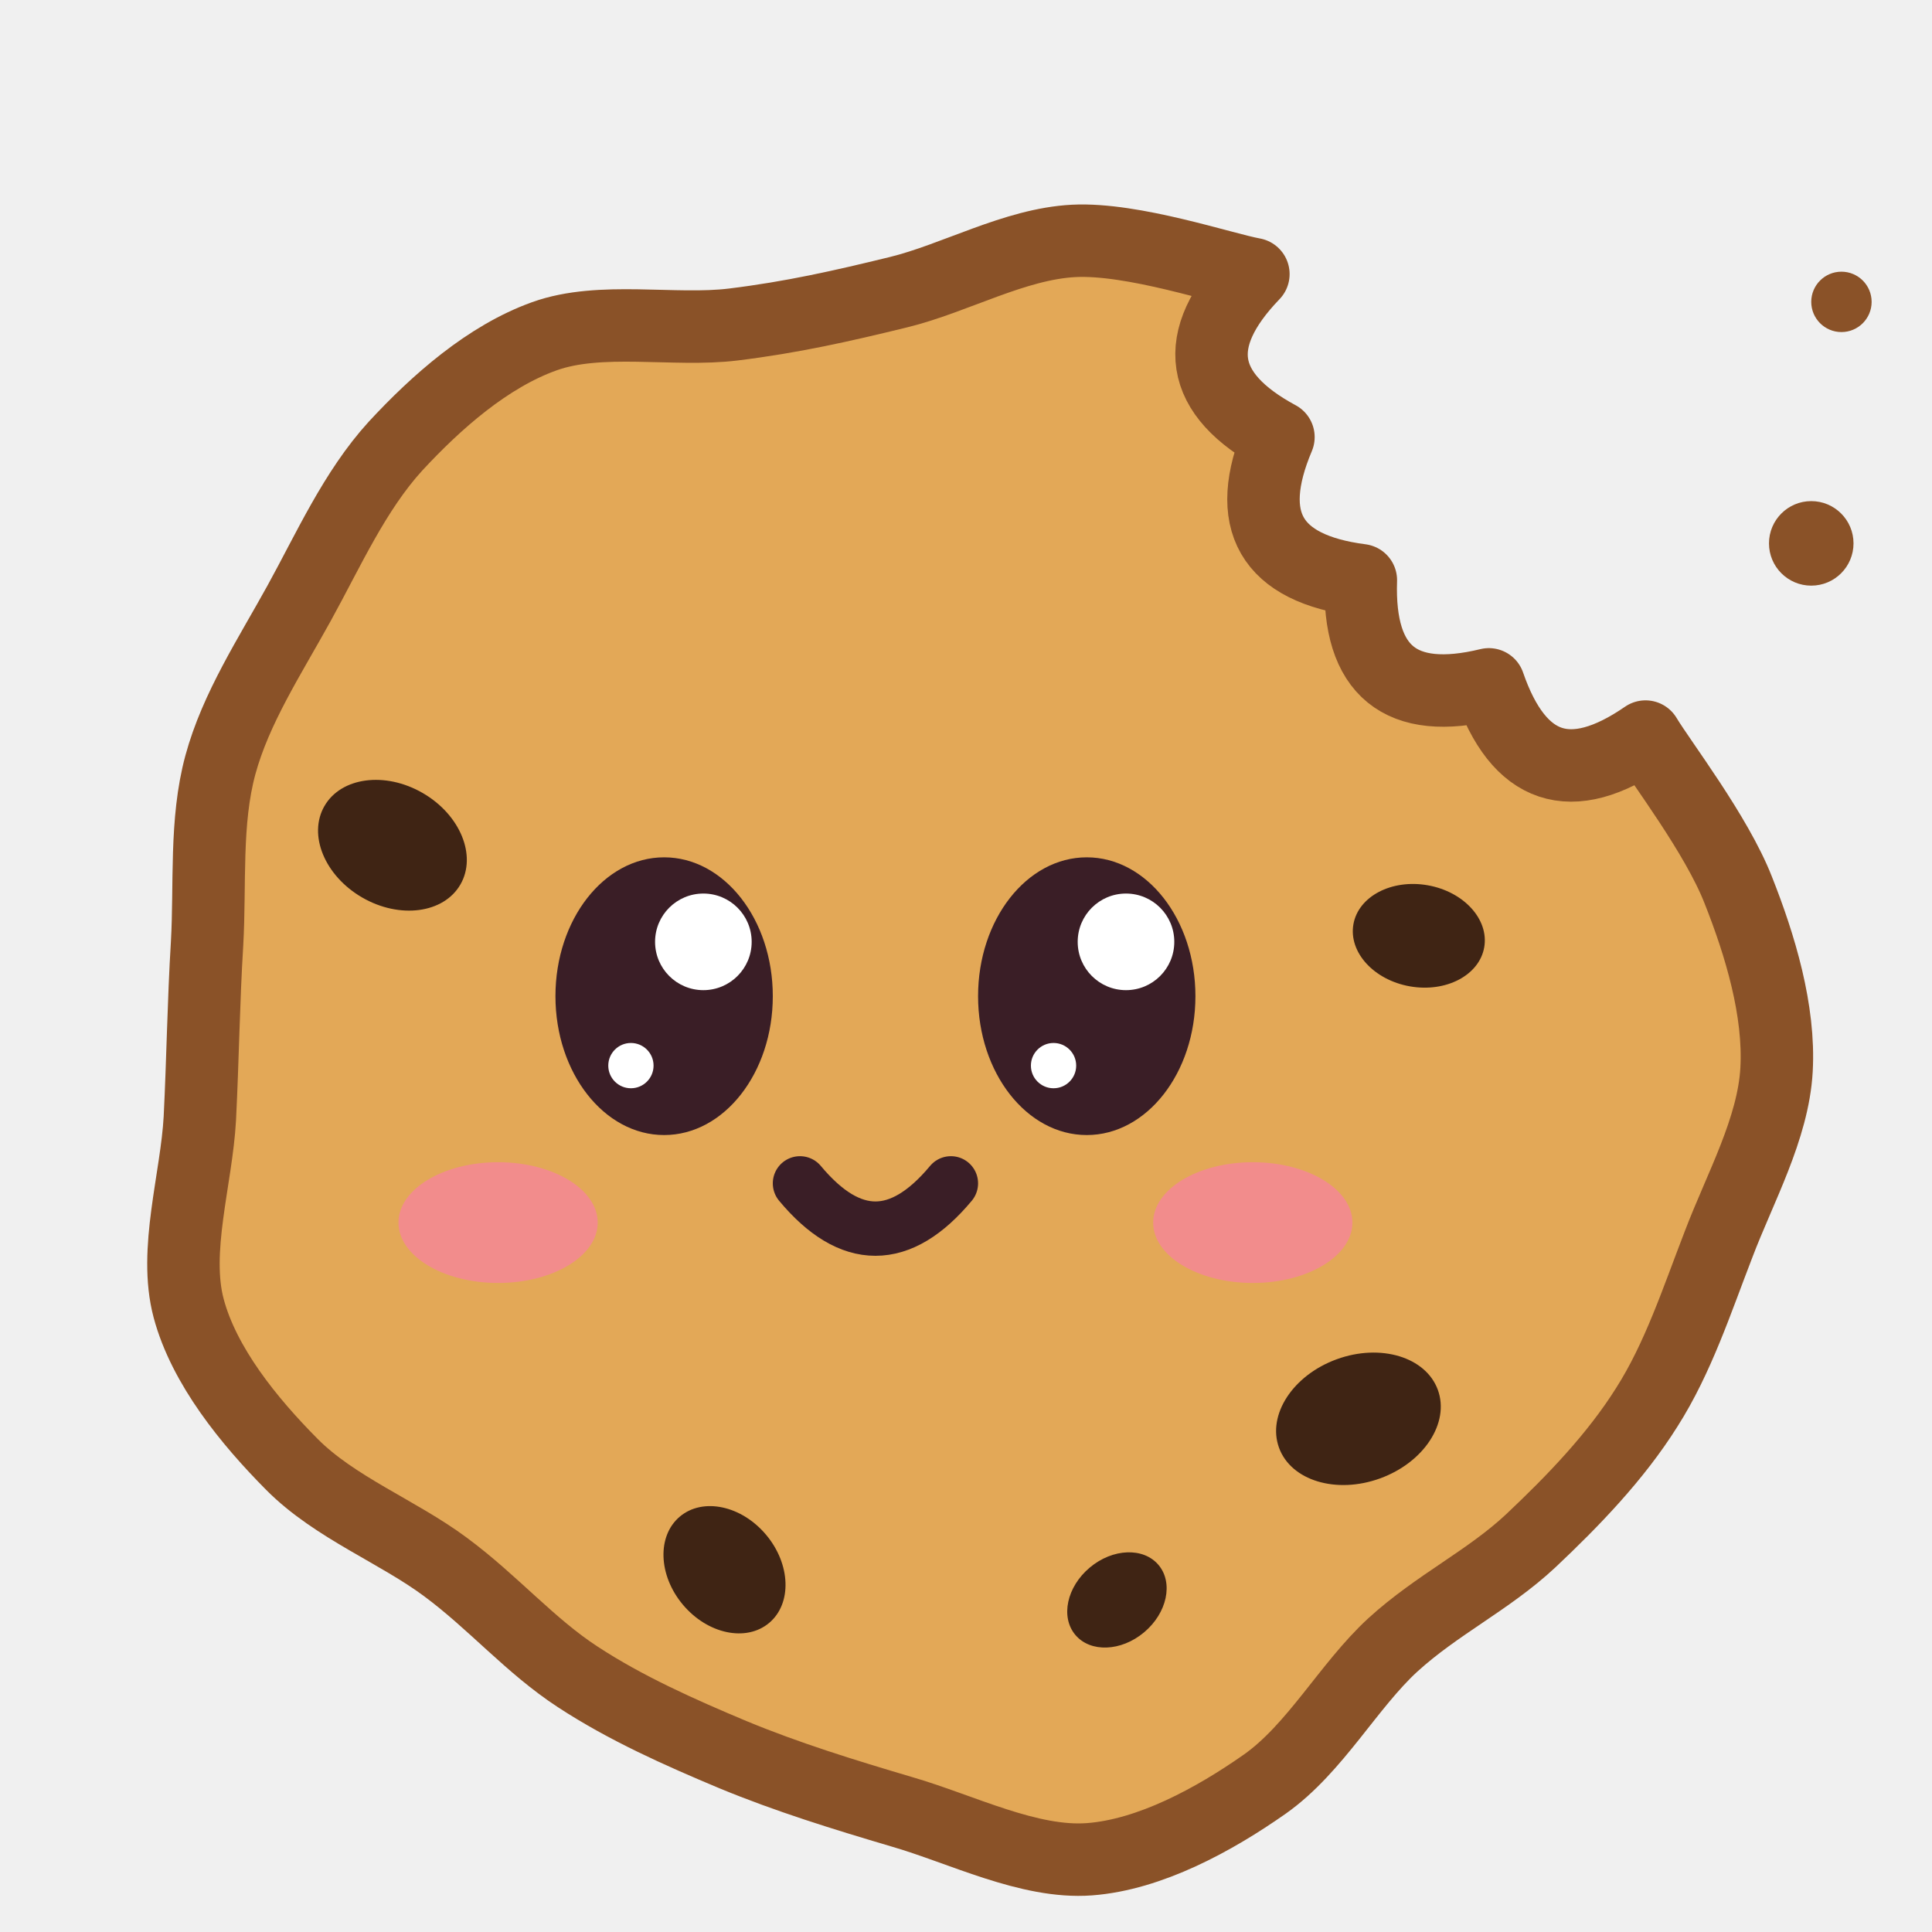
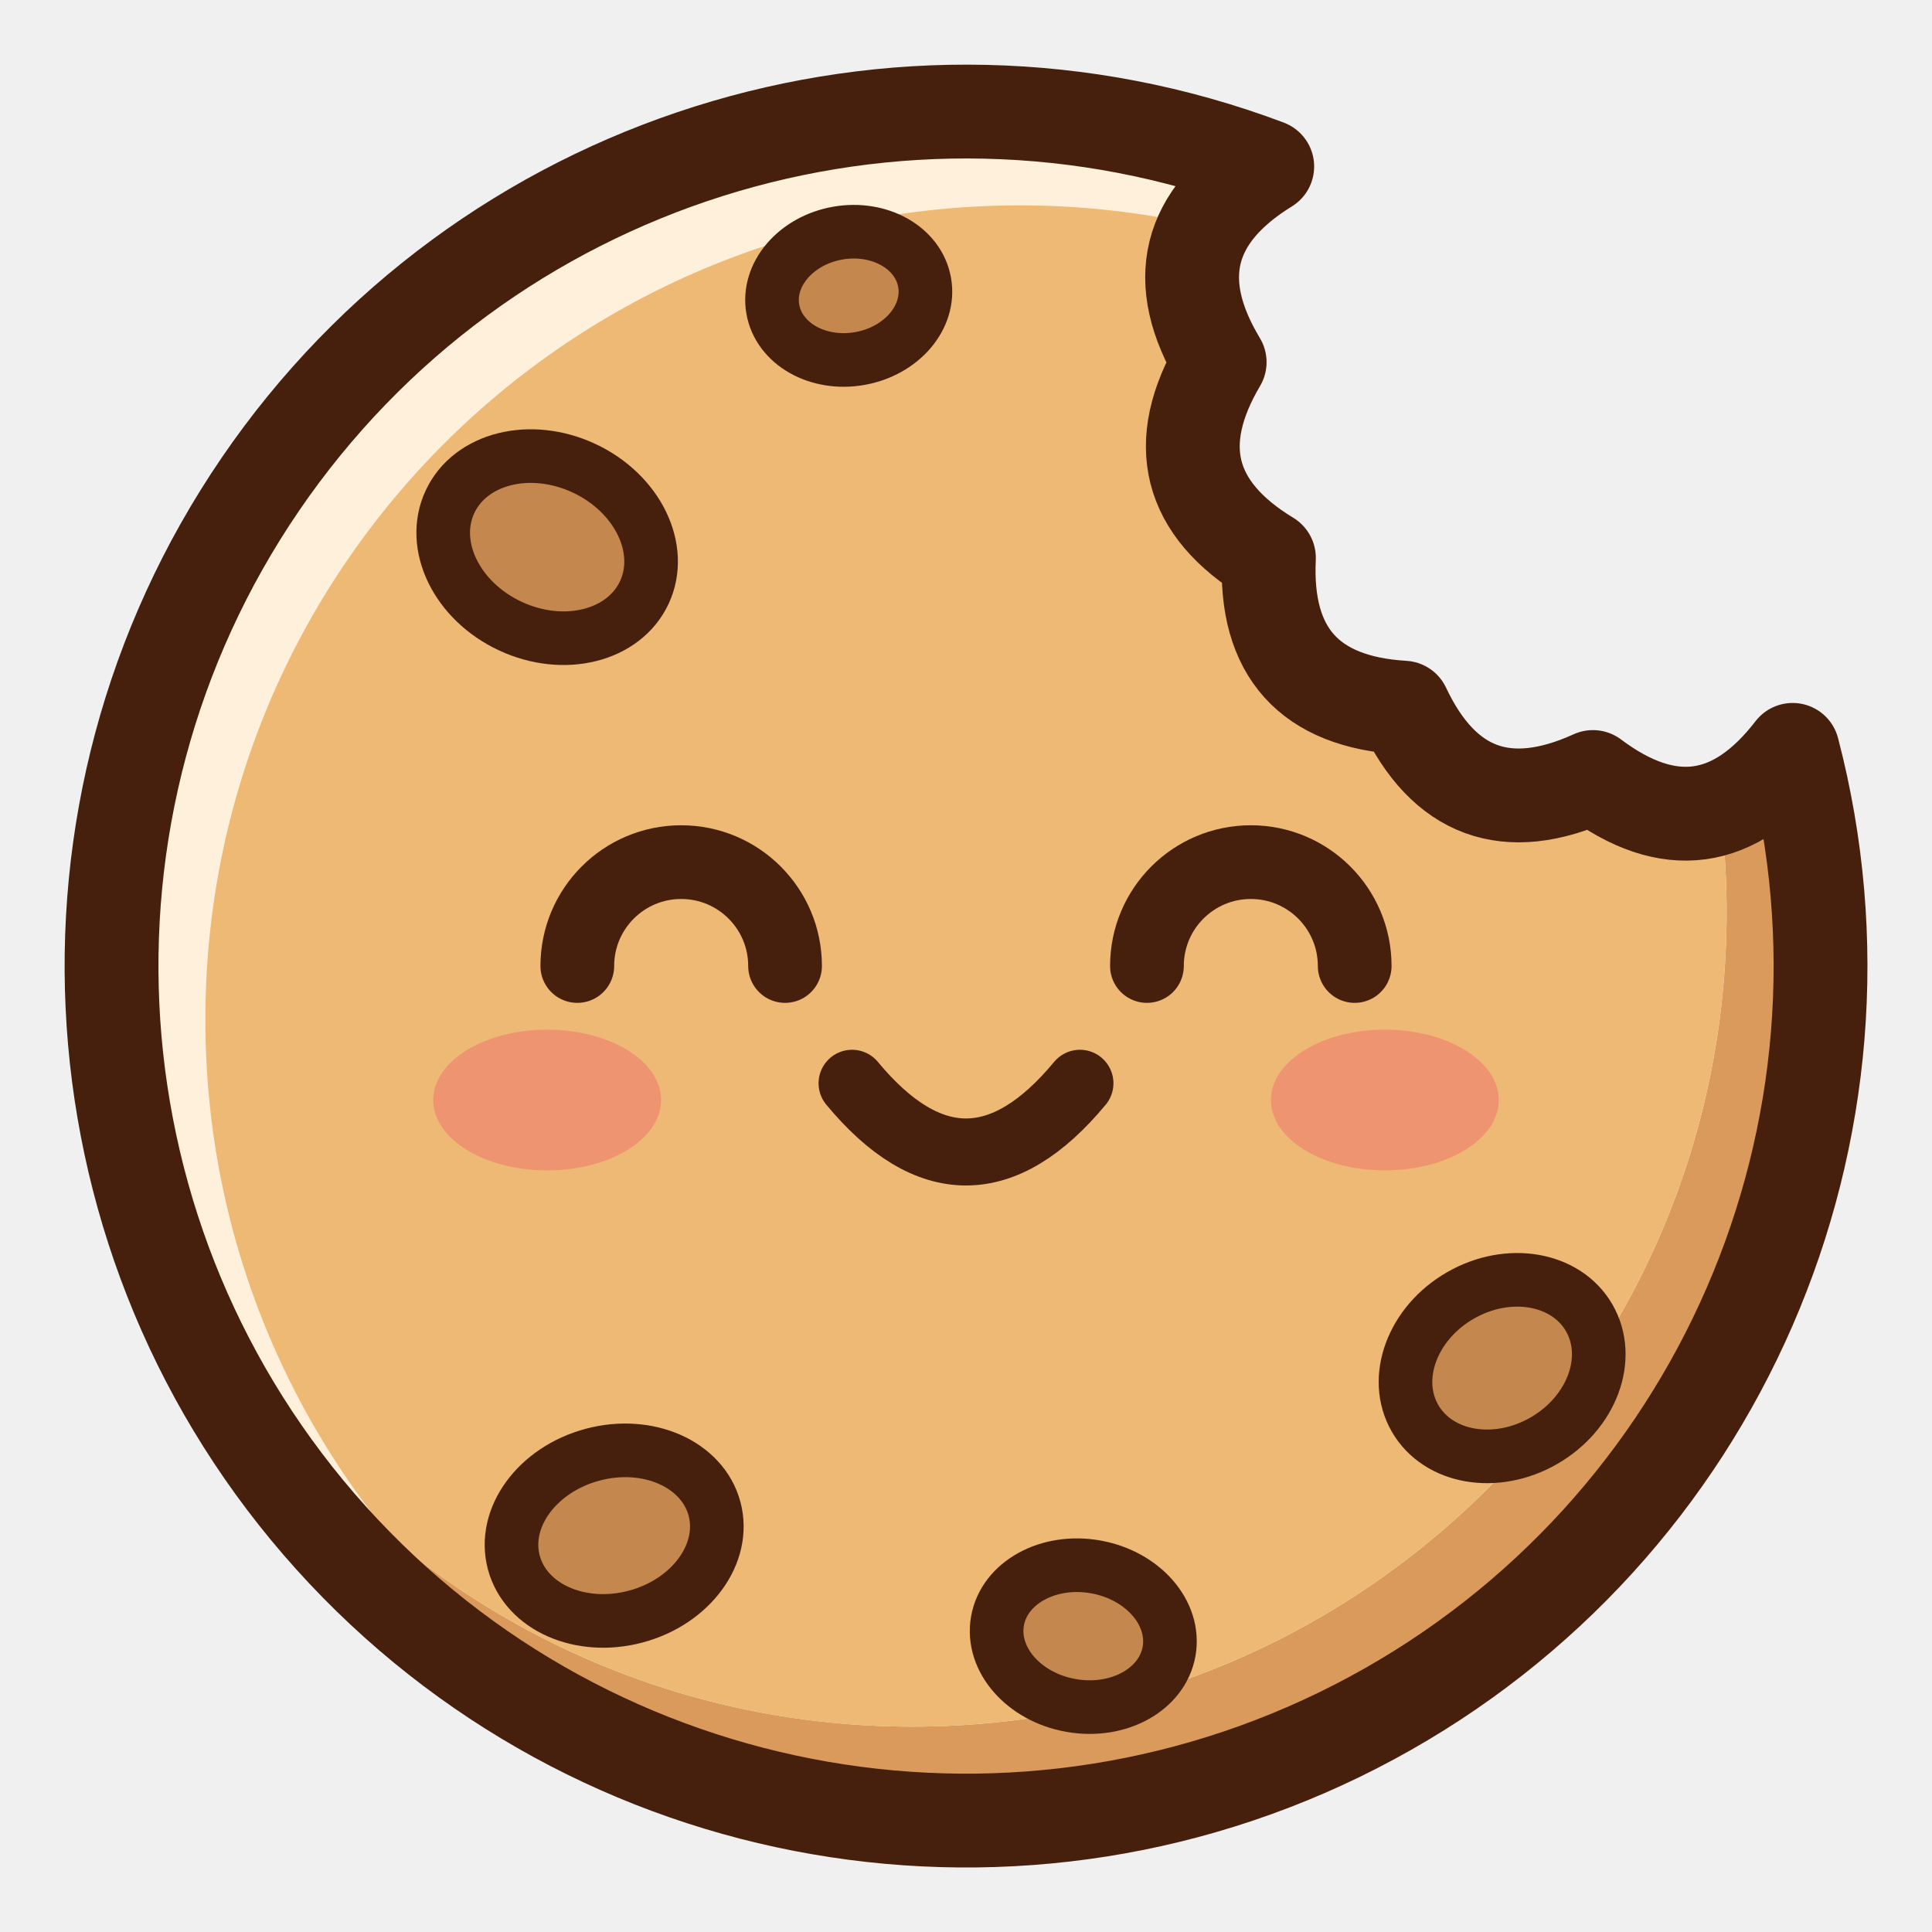
<svg xmlns="http://www.w3.org/2000/svg" viewBox="0 0 64 64">
-   <path d="M54.51 24.4C55.02 25.25 56.86 27.64 57.58 29.48C58.31 31.32 58.96 33.48 58.85 35.44C58.74 37.39 57.64 39.35 56.93 41.22C56.21 43.08 55.59 44.99 54.55 46.62C53.52 48.26 52.11 49.72 50.71 51.04C49.31 52.35 47.61 53.15 46.14 54.49C44.67 55.84 43.57 57.92 41.9 59.1C40.22 60.28 38.09 61.44 36.09 61.59C34.09 61.74 31.85 60.59 29.88 60.02C27.92 59.44 26.08 58.87 24.29 58.13C22.5 57.38 20.73 56.59 19.14 55.55C17.56 54.52 16.34 53.08 14.76 51.91C13.19 50.74 11.09 49.94 9.67 48.51C8.25 47.08 6.76 45.25 6.25 43.34C5.74 41.43 6.51 39.06 6.62 37.05C6.72 35.04 6.74 33.21 6.86 31.25C6.97 29.3 6.79 27.22 7.3 25.34C7.81 23.46 8.94 21.74 9.91 19.98C10.88 18.22 11.75 16.26 13.1 14.78C14.46 13.31 16.16 11.81 18.03 11.14C19.89 10.47 22.33 10.99 24.29 10.75C26.24 10.51 27.88 10.14 29.76 9.68C31.64 9.22 33.61 8.08 35.57 7.98C37.53 7.88 40.52 8.9 41.52 9.08Q38.38 12.34 42.35 14.48Q40.59 18.64 45.08 19.22Q44.93 23.74 49.32 22.67Q50.8 26.96 54.51 24.4Z" fill="#E3A857" stroke="#8A5228" stroke-width="2.4" stroke-linejoin="round" />
-   <g fill="#3F2414">
-     <ellipse cx="13" cy="28" rx="2.6" ry="2" transform="rotate(30 13 28)" />
-     <ellipse cx="45" cy="47" rx="2.8" ry="2.1" transform="rotate(-20 45 47)" />
-     <ellipse cx="24" cy="52" rx="2.3" ry="1.8" transform="rotate(50 24 52)" />
-     <ellipse cx="47" cy="31" rx="2.2" ry="1.7" transform="rotate(10 47 31)" />
-     <ellipse cx="37" cy="53" rx="1.8" ry="1.4" transform="rotate(-40 37 53)" />
-   </g>
-   <g fill="#F28C8C">
-     <ellipse cx="16.5" cy="40.5" rx="3.3" ry="2" />
-     <ellipse cx="41.5" cy="40.5" rx="3.3" ry="2" />
-   </g>
-   <g fill="#3A1E26">
-     <ellipse cx="22" cy="33" rx="3.6" ry="4.6" />
-     <ellipse cx="36" cy="33" rx="3.6" ry="4.6" />
-   </g>
-   <g fill="#FFFFFF">
-     <circle cx="23.3" cy="31.2" r="1.6" />
-     <circle cx="20.9" cy="35.3" r="0.75" />
-     <circle cx="37.3" cy="31.2" r="1.6" />
-     <circle cx="34.9" cy="35.3" r="0.75" />
-   </g>
-   <path d="M26.5 39.2Q29 42.2 31.5 39.2" fill="none" stroke="#3A1E26" stroke-width="1.8" stroke-linecap="round" />
-   <g fill="#8A5228">
-     <circle cx="60" cy="18" r="1.4" />
-     <circle cx="61" cy="10" r="1" />
+   <g transform="translate(32 32) scale(1.11) translate(-31.5 -34.5)">
+     <defs>
+       <clipPath id="c">
+         <path d="M56.17 28.05A25.5 25.5 0 1 1 40.49 10.64Q36.89 12.86 39.07 16.48Q36.92 20.12 40.54 22.32Q40.34 26.54 44.56 26.79Q46.36 30.61 50.21 28.86Q53.59 31.4 56.17 28.05Z" />
+       </clipPath>
+       <clipPath id="a">
+         <circle cx="29.9" cy="32.9" r="24.3" />
+       </clipPath>
+     </defs>
+     <path d="M56.17 28.05A25.5 25.5 0 1 1 40.49 10.64Q36.89 12.86 39.07 16.48Q36.92 20.12 40.54 22.32Q40.34 26.54 44.56 26.79Q46.36 30.61 50.21 28.86Q53.59 31.4 56.17 28.05Z" fill="#D99A5B" />
+     <circle cx="29.9" cy="32.9" r="24.3" fill="#FFF0DC" clip-path="url(#c)" />
+     <g clip-path="url(#c)">
+       <circle cx="33.1" cy="36.1" r="24.3" fill="#EEB975" clip-path="url(#a)" />
+     </g>
+     <g fill="#C4874E" stroke="#46200C" stroke-width="1.6">
+       <ellipse cx="19" cy="22" rx="3.2" ry="2.6" transform="rotate(25 19 22)" />
+       <ellipse cx="21" cy="51.5" rx="3.1" ry="2.5" transform="rotate(-15 21 51.5)" />
+       <ellipse cx="35" cy="54.5" rx="2.6" ry="2.1" transform="rotate(10 35 54.5)" />
+       <ellipse cx="47.5" cy="46.5" rx="3" ry="2.5" transform="rotate(-30 47.5 46.5)" />
+       <ellipse cx="28" cy="14.5" rx="2.3" ry="1.9" transform="rotate(-10 28 14.5)" />
+     </g>
+     <path d="M56.17 28.05A25.5 25.5 0 1 1 40.49 10.64Q36.89 12.86 39.07 16.48Q36.92 20.12 40.54 22.32Q40.34 26.54 44.56 26.79Q46.36 30.61 50.21 28.86Q53.59 31.4 56.17 28.05Z" fill="none" stroke="#46200C" stroke-width="2.8" stroke-linejoin="round" />
+     <g fill="#EE9470">
+       <ellipse cx="19" cy="38.5" rx="3.4" ry="2.1" />
+       <ellipse cx="44" cy="38.5" rx="3.4" ry="2.1" />
+     </g>
+     <path d="M19.9 34.5A3.1 3.1 0 0 1 26.1 34.5" fill="none" stroke="#46200C" stroke-width="2.2" stroke-linecap="round" />
+     <path d="M36.9 34.5A3.1 3.1 0 0 1 43.1 34.5" fill="none" stroke="#46200C" stroke-width="2.2" stroke-linecap="round" />
+     <path d="M28.1 38Q31.5 42.1 34.9 38" fill="none" stroke="#46200C" stroke-width="2" stroke-linecap="round" />
  </g>
</svg>
